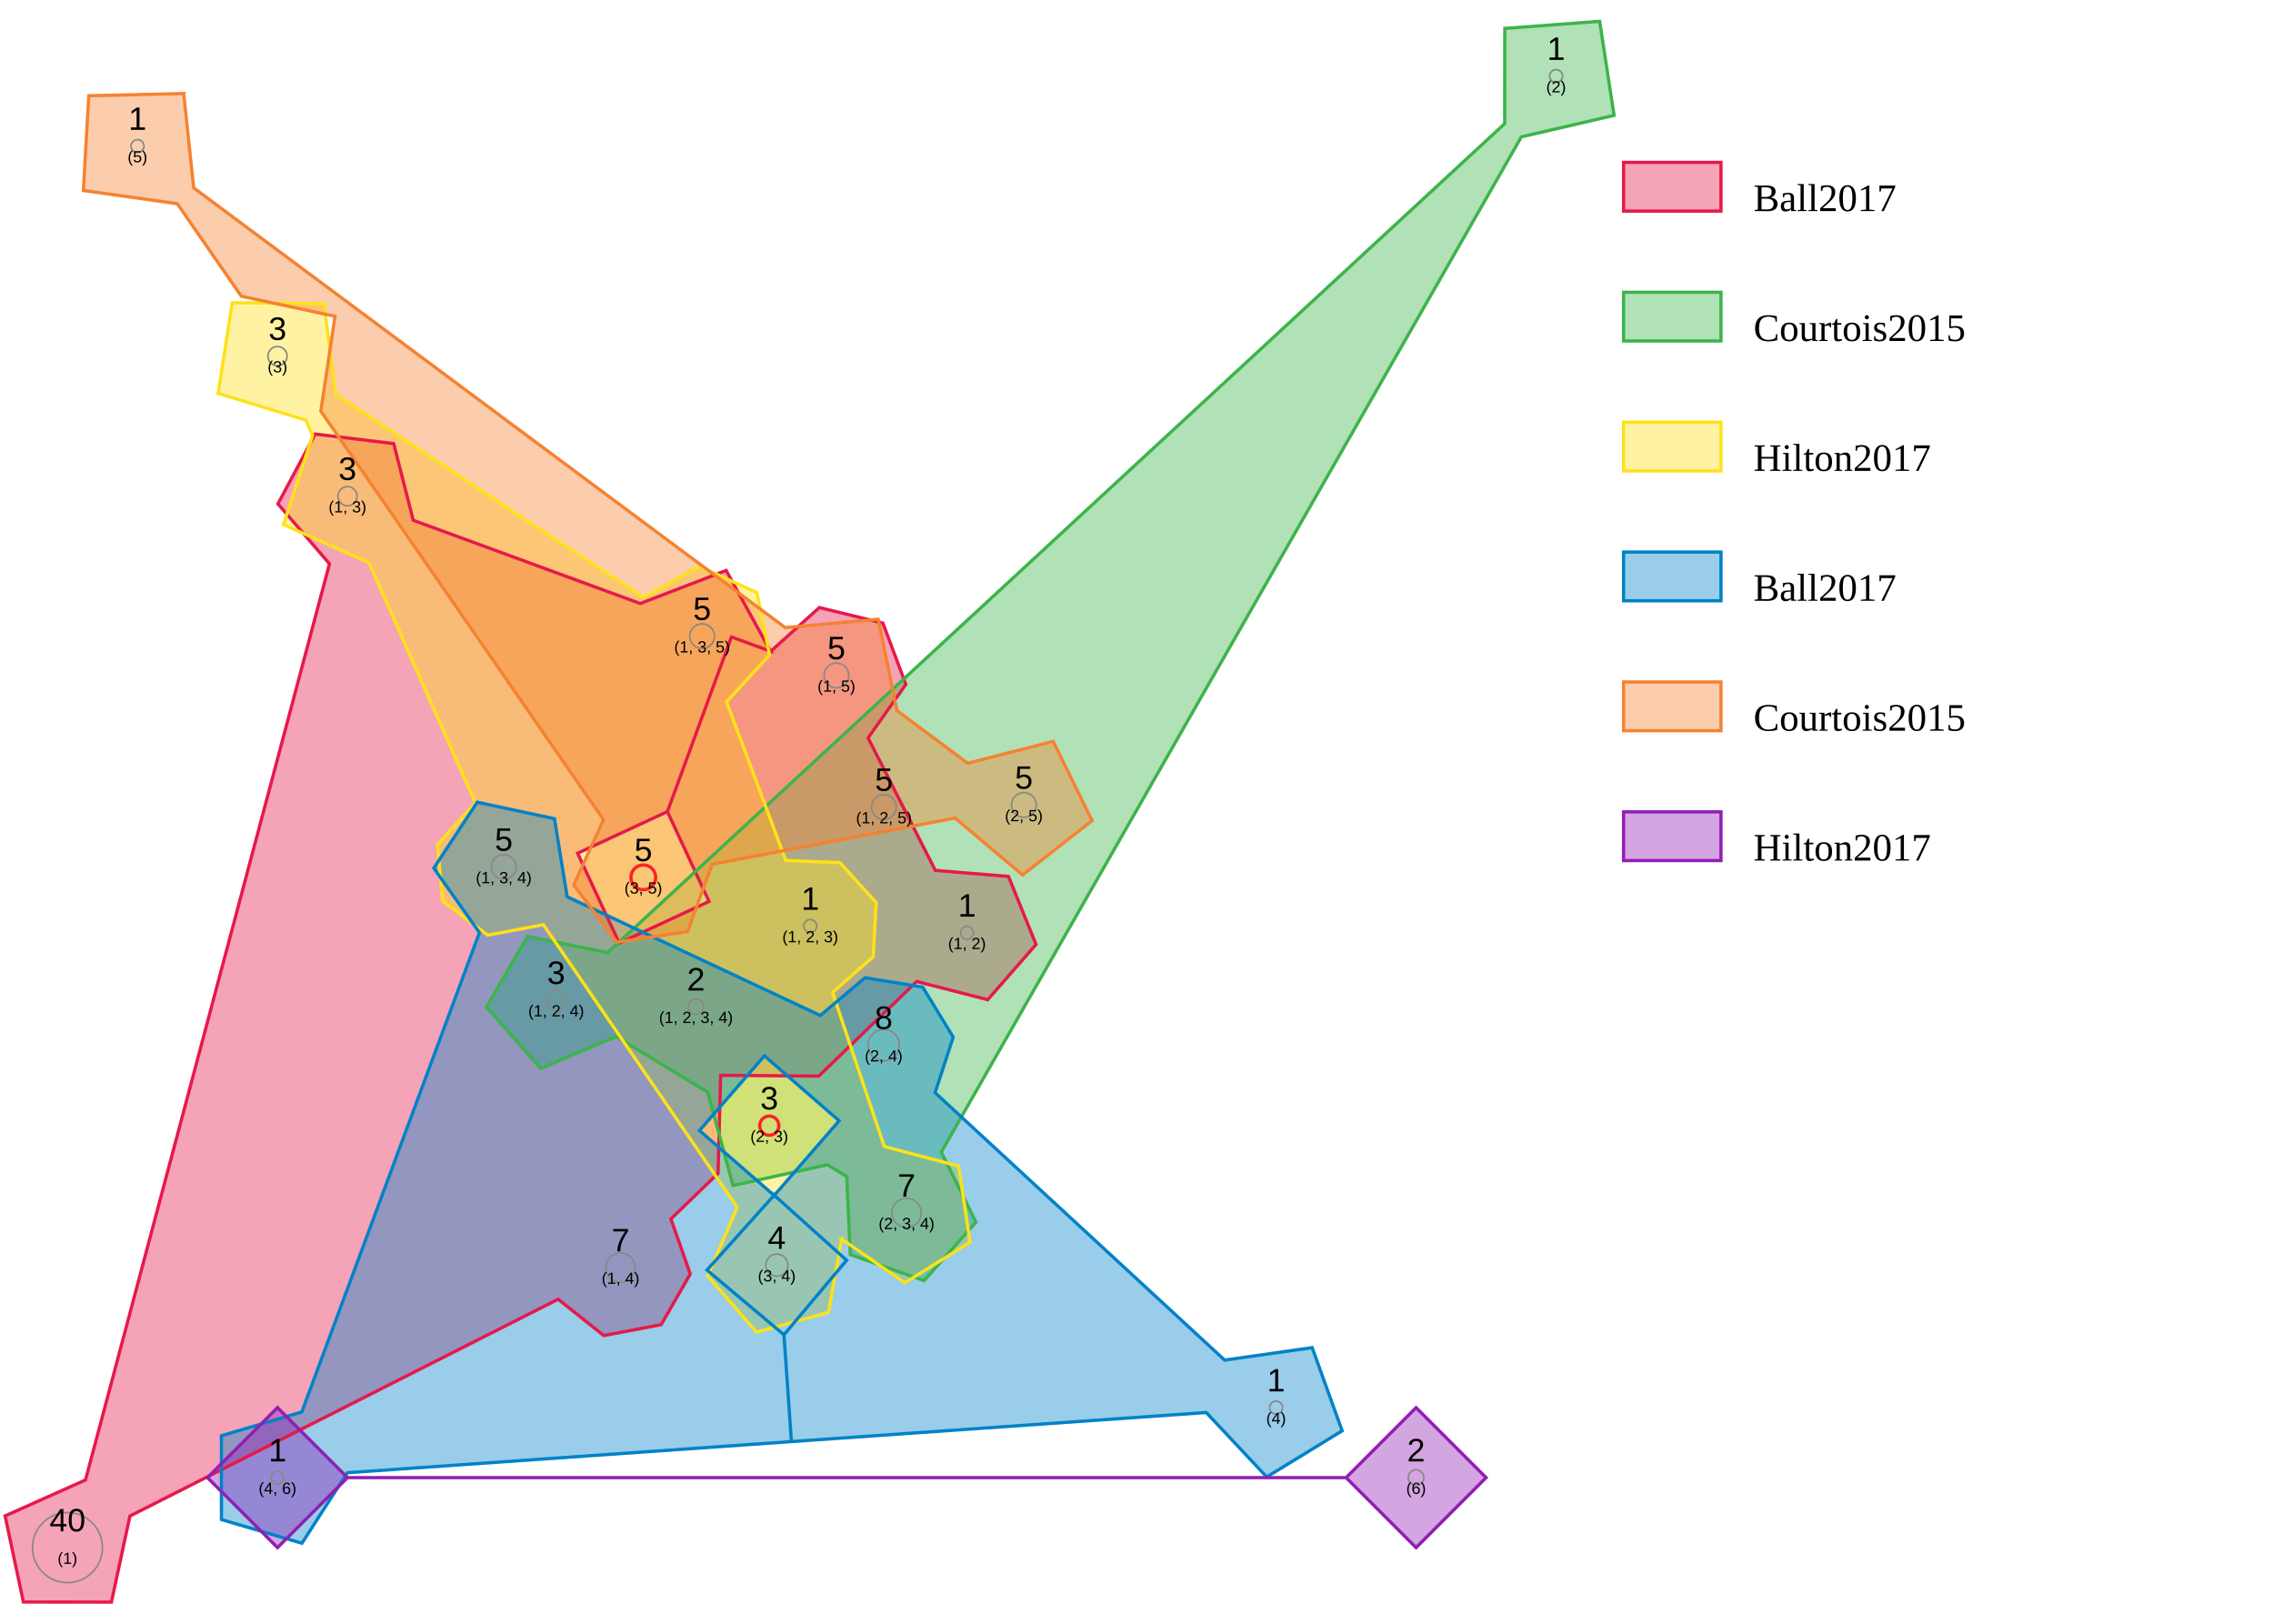
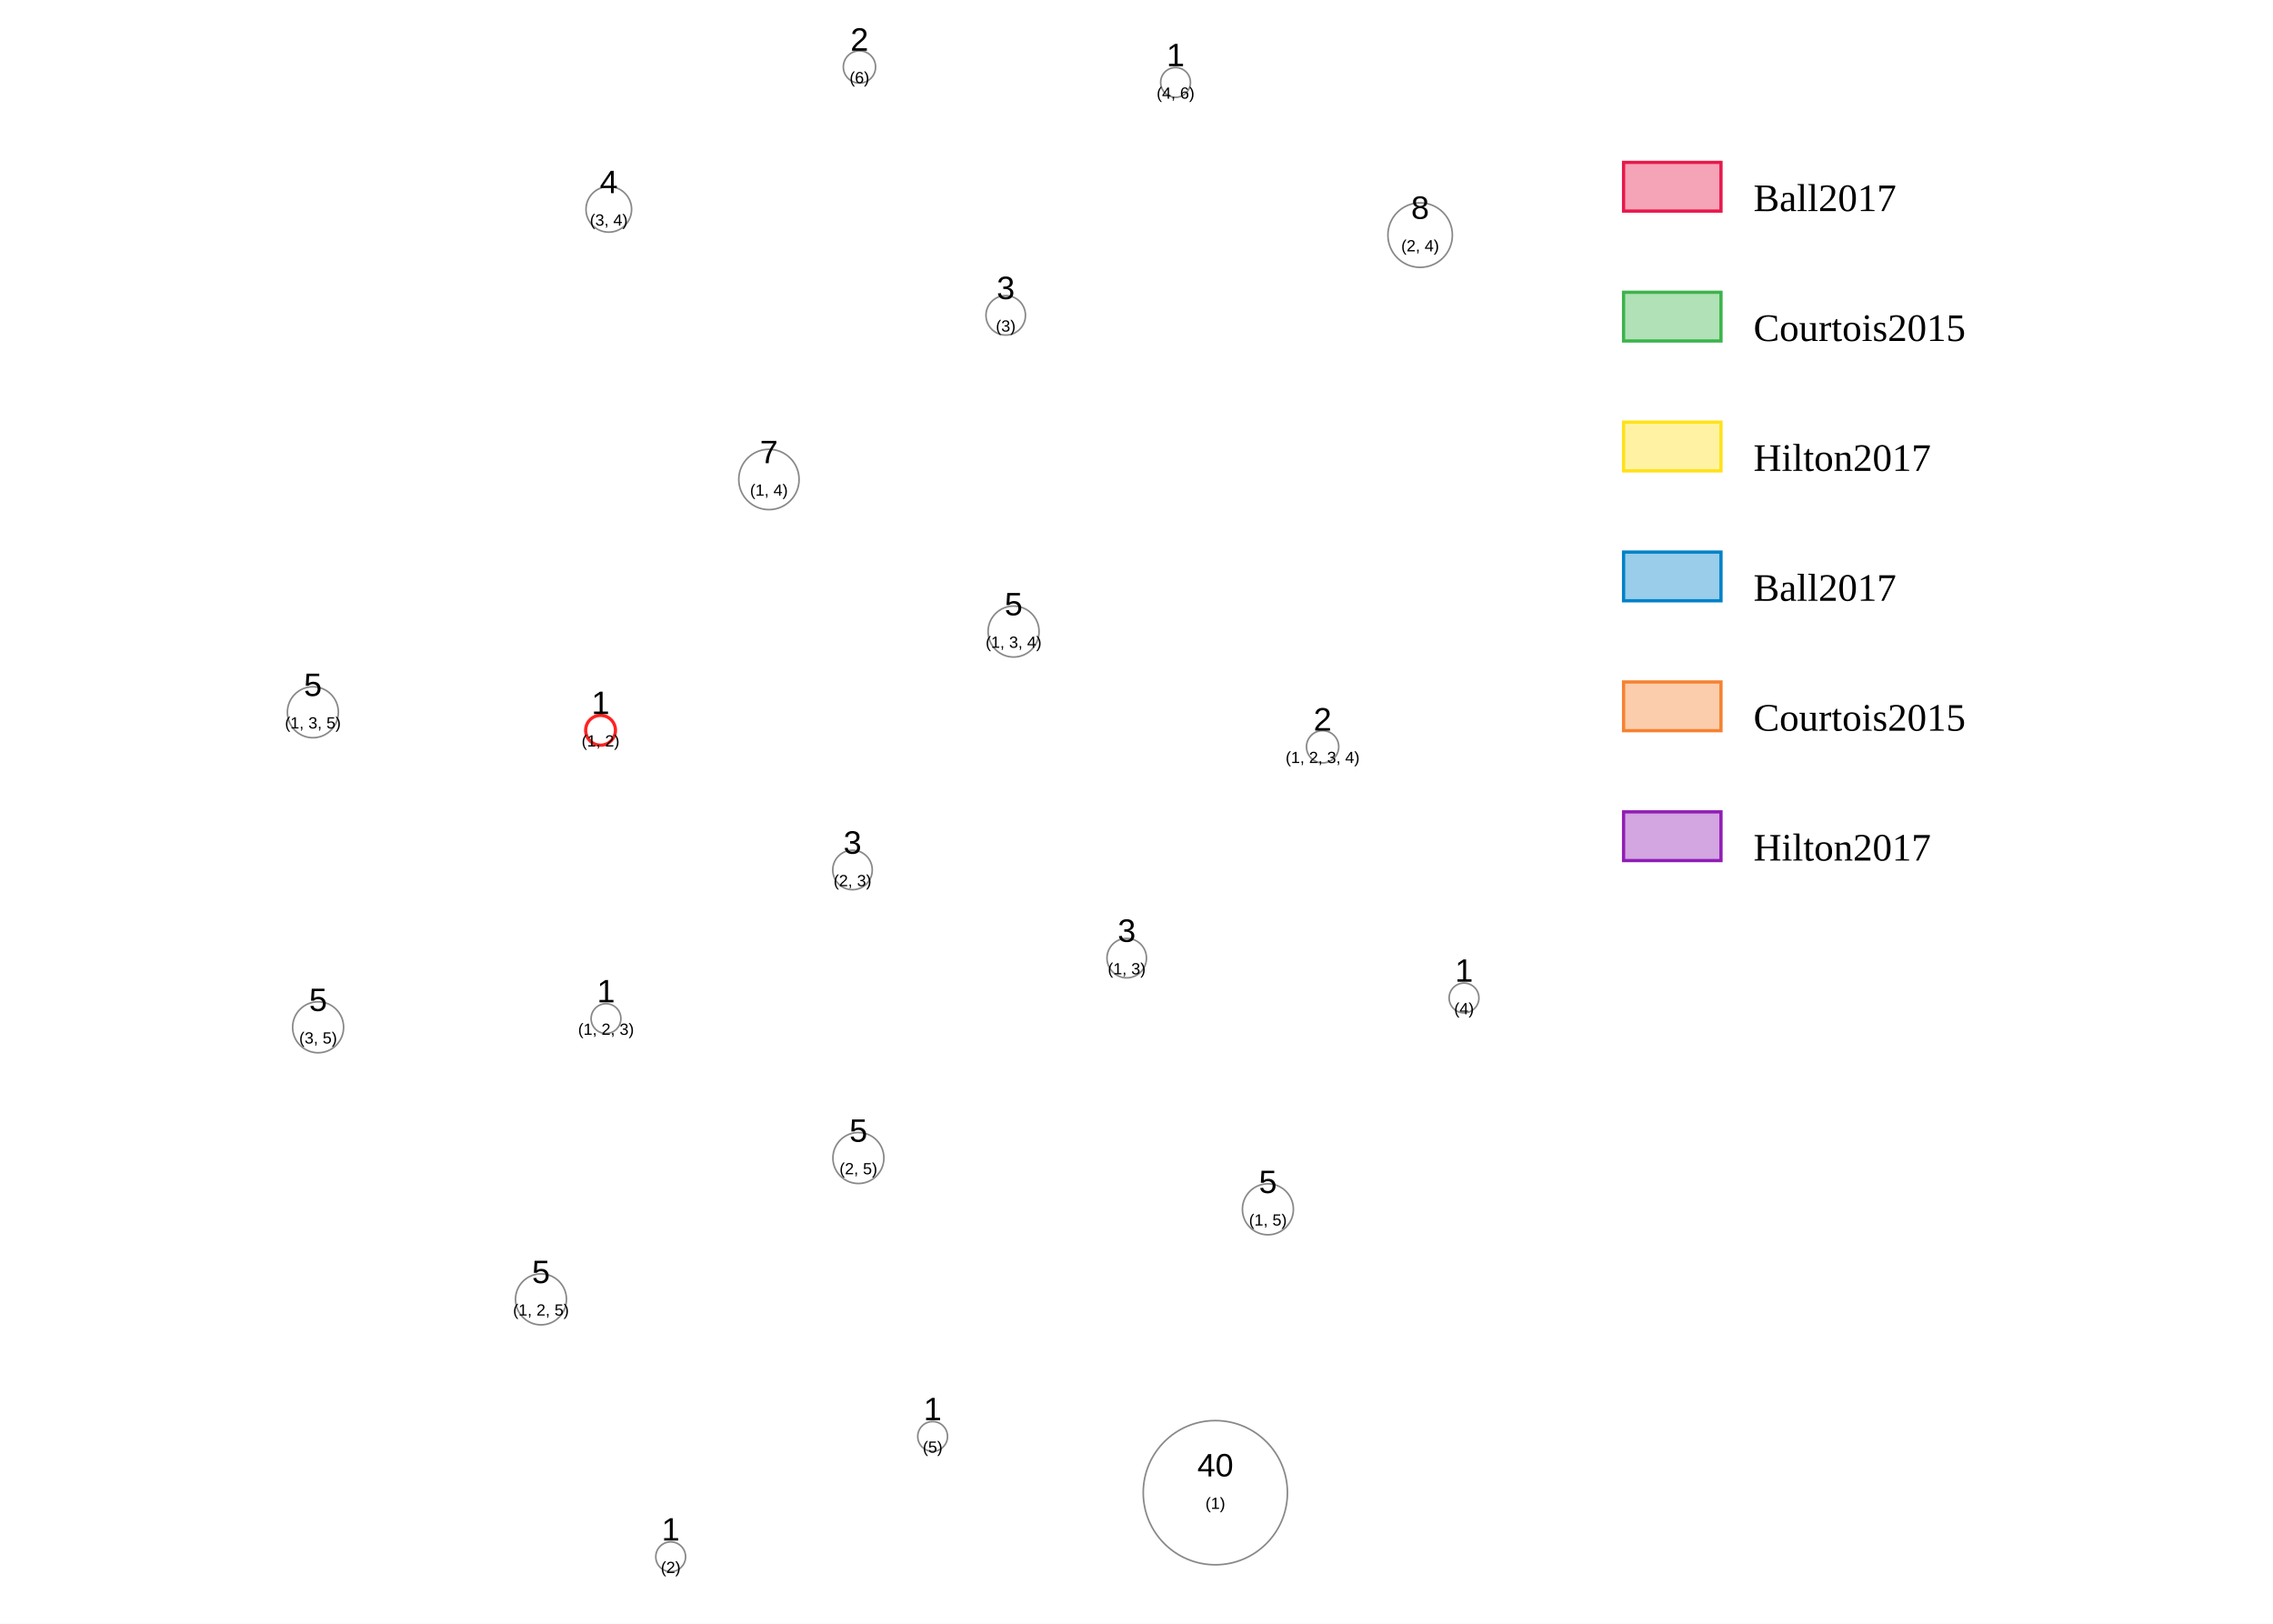
- <svg xmlns="http://www.w3.org/2000/svg" xmlns:xlink="http://www.w3.org/1999/xlink" width="700" height="500">
+ <svg xmlns="http://www.w3.org/2000/svg" width="700" height="500">
  <defs>
    <style type="text/css">
  .borderLine {
	   stroke: none;
	   fill-opacity: 0.4;
  }
  .outLine {
	   stroke-width: 1;
	   fill: none;
  }
  .circle {
	   stroke: #888888;
	   stroke-width: 0.5;
	   fill: none;
    pointer-events: all;
  }
  .spcircle {
	   stroke: #FF2222;
	   stroke-width: 1;
	   fill: none;
    pointer-events: all;
  }
  .tLabel {
	   font-family: Arial;
    pointer-events: none;
	   font-size: 14px;
	   text-anchor: middle;
	   alignment-baseline: central;
  }
  .nLabel {
	   font-family: Arial;
    pointer-events: none;
	   font-size: 10px;
	   text-anchor: middle;
	   alignment-baseline: central;
  }
  .belong {
	   font-family: Arial;
    pointer-events: none;
	   font-size: 5px;
	   text-anchor: middle;
	   alignment-baseline: central;
  }
  .p0{
    stroke: none;
    fill: #e6194b;
  }
  .q0{
    fill: none;
    stroke: #e6194b;
  }
  .p1{
    stroke: none;
    fill: #3cb44b;
  }
  .q1{
    fill: none;
    stroke: #3cb44b;
  }
  .p2{
    stroke: none;
    fill: #ffe119;
  }
  .q2{
    fill: none;
    stroke: #ffe119;
  }
  .p3{
    stroke: none;
    fill: #0082c8;
  }
  .q3{
    fill: none;
    stroke: #0082c8;
  }
  .p4{
    stroke: none;
    fill: #f58231;
  }
  .q4{
    fill: none;
    stroke: #f58231;
  }
  .p5{
    stroke: none;
    fill: #911eb4;
  }
  .q5{
    fill: none;
    stroke: #911eb4;
  }

</style>
-     <symbol id="bl0">
-       <path d="M 26.33 455.73 L 1.57 466.79 L 7.20 493.31 L 34.32 493.34 L 40.01 466.83 L 171.88 400.07 L 185.95 411.26 L 203.61 407.90 L 212.58 392.31 L 206.62 375.35 L 221.14 361.32 L 221.93 331.12 L 252.14 331.37 L 282.30 302.23 L 304.19 307.84 L 319.06 290.83 L 310.57 269.88 L 288.05 268.03 L 267.34 227.22 L 278.97 210.75 L 271.90 191.87 L 252.33 187.08 L 237.35 200.57 L 225.26 196.14 L 205.54 249.92 L 218.36 277.58 L 190.70 290.40 L 177.88 262.74 L 205.54 249.92 L 225.26 196.14 L 237.28 200.54 L 223.64 175.66 L 197.16 185.84 L 127.26 160.21 L 121.25 136.60 L 97.07 133.66 L 85.59 155.15 L 101.47 173.62 Z" />
-     </symbol>
-     <symbol id="bl1">
-       <path d="M 187.11 293.36 L 162.43 288.33 L 149.83 310.14 L 166.52 329.01 L 189.71 319.17 L 217.97 336.33 L 225.73 365.06 L 254.79 358.68 L 260.75 362.29 L 261.88 386.34 L 284.58 394.35 L 300.55 376.34 L 289.88 354.76 L 468.52 42.15 L 497.07 35.53 L 492.64 6.56 L 463.42 8.76 L 463.39 38.07 Z" />
-     </symbol>
-     <symbol id="bl2">
-       <path d="M 103.45 121.54 L 99.76 93.54 L 71.53 93.21 L 67.19 121.12 L 94.19 129.38 L 96.28 134.09 L 87.30 161.52 L 113.65 173.30 L 146.41 247.26 L 134.70 260.14 L 136.32 277.48 L 150.22 287.96 L 167.34 284.75 L 227.03 371.80 L 217.92 392.88 L 232.99 410.22 L 255.13 404.12 L 259.22 381.52 L 259.18 381.54 L 278.65 395.03 L 298.76 382.50 L 295.22 359.08 L 272.32 353.04 L 256.39 305.60 L 268.91 294.60 L 269.85 277.96 L 258.64 265.62 L 241.99 264.96 L 223.76 216.10 L 237.00 201.67 L 233.09 182.48 L 215.26 174.37 L 198.23 184.04 Z" />
-     </symbol>
-     <symbol id="bl3">
-       <path d="M 92.95 434.79 L 68.18 442.11 L 68.20 467.93 L 92.98 475.21 L 106.96 453.50 L 243.73 443.91 L 241.43 411.02 L 260.73 388.07 L 238.41 368.03 L 238.42 368.13 L 215.41 348.13 L 235.41 325.12 L 258.42 345.12 L 238.42 368.13 L 238.41 368.03 L 217.72 391.09 L 241.43 411.02 L 243.73 443.91 L 371.48 434.96 L 390.11 454.81 L 413.33 440.59 L 404.10 414.98 L 377.15 418.82 L 287.98 336.48 L 293.55 319.35 L 284.17 303.96 L 266.39 301.08 L 252.62 312.70 L 174.66 276.13 L 170.76 252.11 L 146.97 247.02 L 133.59 267.33 L 147.65 287.18 Z" />
-     </symbol>
-     <symbol id="bl4">
-       <path d="M 59.64 57.85 L 56.57 28.80 L 27.35 29.49 L 25.67 58.66 L 54.60 62.72 L 74.31 91.21 L 103.18 97.40 L 98.80 126.60 L 185.85 252.43 L 176.69 272.49 L 189.95 290.11 L 211.76 286.86 L 219.30 266.13 L 294.13 251.90 L 314.90 269.43 L 336.32 252.70 L 324.34 228.30 L 298.01 235.02 L 276.22 218.83 L 270.45 190.69 L 241.84 193.27 Z" />
-     </symbol>
-     <symbol id="bl5">
-       <path d="M 107.01 455.01 L 85.46 433.45 L 63.90 455.01 L 85.46 476.56 L 107.01 455.01 L 414.54 455.01 L 436.10 476.56 L 457.66 455.01 L 436.10 433.45 L 414.54 455.01 Z" />
-     </symbol>
  </defs>
  <rect width="700" height="500" style="fill:#fff;stroke-width:0" />
-   <use class="p0 borderLine" xlink:href="#bl0" />
-   <use class="p1 borderLine" xlink:href="#bl1" />
-   <use class="p2 borderLine" xlink:href="#bl2" />
-   <use class="p3 borderLine" xlink:href="#bl3" />
-   <use class="p4 borderLine" xlink:href="#bl4" />
-   <use class="p5 borderLine" xlink:href="#bl5" />
-   <use class="q0 outLine" xlink:href="#bl0" />
-   <use class="q1 outLine" xlink:href="#bl1" />
-   <use class="q2 outLine" xlink:href="#bl2" />
-   <use class="q3 outLine" xlink:href="#bl3" />
-   <use class="q4 outLine" xlink:href="#bl4" />
-   <use class="q5 outLine" xlink:href="#bl5" />
-   <circle class="circle" cx="20.779" cy="476.565" r="10.779" />
-   <text class="tLabel" x="20.78" y="456.56" />
-   <text class="nLabel" x="20.78" y="471.56">40</text>
-   <text class="belong" x="20.78" y="481.56">(1)</text>
-   <circle class="circle" cx="297.803" cy="287.253" r="1.997" />
-   <text class="tLabel" x="297.80" y="267.25" />
-   <text class="nLabel" x="297.80" y="282.25">1</text>
-   <text class="belong" x="297.80" y="292.25">(1, 2)</text>
-   <circle class="circle" cx="249.527" cy="285.159" r="1.997" />
-   <text class="tLabel" x="249.53" y="265.16" />
-   <text class="nLabel" x="249.53" y="280.16">1</text>
-   <text class="belong" x="249.53" y="290.16">(1, 2, 3)</text>
-   <circle class="circle" cx="214.332" cy="310.007" r="2.41" />
-   <text class="tLabel" x="214.33" y="290.01" />
-   <text class="nLabel" x="214.33" y="305.01">2</text>
-   <text class="belong" x="214.33" y="315.01">(1, 2, 3, 4)</text>
-   <circle class="circle" cx="479.221" cy="23.435" r="1.997" />
-   <text class="tLabel" x="479.22" y="3.44" />
-   <text class="nLabel" x="479.22" y="18.44">1</text>
-   <text class="belong" x="479.22" y="28.44">(2)</text>
-   <circle class="spcircle" cx="236.914" cy="346.626" r="2.952" />
-   <text class="tLabel" x="236.91" y="326.63" />
-   <text class="nLabel" x="236.91" y="341.63">3</text>
-   <text class="belong" x="236.91" y="351.63">(2, 3)</text>
-   <circle class="circle" cx="279.179" cy="373.479" r="4.509" />
-   <text class="tLabel" x="279.18" y="353.48" />
-   <text class="nLabel" x="279.18" y="368.48">7</text>
-   <text class="belong" x="279.18" y="378.48">(2, 3, 4)</text>
-   <circle class="circle" cx="272.139" cy="321.853" r="4.821" />
-   <text class="tLabel" x="272.14" y="301.85" />
-   <text class="nLabel" x="272.14" y="316.85">8</text>
-   <text class="belong" x="272.14" y="326.85">(2, 4)</text>
-   <circle class="circle" cx="315.309" cy="247.876" r="3.811" />
-   <text class="tLabel" x="315.31" y="227.88" />
-   <text class="nLabel" x="315.31" y="242.88">5</text>
-   <text class="belong" x="315.31" y="252.88">(2, 5)</text>
-   <circle class="circle" cx="85.456" cy="109.67" r="2.952" />
-   <text class="tLabel" x="85.46" y="89.67" />
-   <text class="nLabel" x="85.46" y="104.67">3</text>
-   <text class="belong" x="85.46" y="114.67">(3)</text>
-   <circle class="circle" cx="107.014" cy="152.788" r="2.952" />
-   <text class="tLabel" x="107.01" y="132.79" />
-   <text class="nLabel" x="107.01" y="147.79">3</text>
-   <text class="belong" x="107.01" y="157.79">(1, 3)</text>
-   <circle class="circle" cx="155.143" cy="266.97" r="3.811" />
-   <text class="tLabel" x="155.14" y="246.97" />
-   <text class="nLabel" x="155.14" y="261.97">5</text>
-   <text class="belong" x="155.14" y="271.97">(1, 3, 4)</text>
-   <circle class="circle" cx="239.221" cy="389.577" r="3.409" />
-   <text class="tLabel" x="239.22" y="369.58" />
-   <text class="nLabel" x="239.22" y="384.58">4</text>
-   <text class="belong" x="239.22" y="394.58">(3, 4)</text>
-   <circle class="spcircle" cx="198.119" cy="270.162" r="3.811" />
-   <text class="tLabel" x="198.12" y="250.16" />
-   <text class="nLabel" x="198.12" y="265.16">5</text>
-   <text class="belong" x="198.12" y="275.16">(3, 5)</text>
-   <circle class="circle" cx="216.223" cy="195.905" r="3.811" />
-   <text class="tLabel" x="216.22" y="175.91" />
-   <text class="nLabel" x="216.22" y="190.91">5</text>
-   <text class="belong" x="216.22" y="200.91">(1, 3, 5)</text>
-   <circle class="circle" cx="392.986" cy="433.447" r="1.997" />
-   <text class="tLabel" x="392.99" y="413.45" />
-   <text class="nLabel" x="392.99" y="428.45">1</text>
-   <text class="belong" x="392.99" y="438.45">(4)</text>
-   <circle class="circle" cx="191.113" cy="390.33" r="4.509" />
-   <text class="tLabel" x="191.11" y="370.33" />
-   <text class="nLabel" x="191.11" y="385.33">7</text>
-   <text class="belong" x="191.11" y="395.33">(1, 4)</text>
-   <circle class="circle" cx="171.277" cy="307.987" r="2.952" />
-   <text class="tLabel" x="171.28" y="287.99" />
-   <text class="nLabel" x="171.28" y="302.99">3</text>
-   <text class="belong" x="171.28" y="312.99">(1, 2, 4)</text>
-   <circle class="circle" cx="85.456" cy="455.006" r="1.997" />
-   <text class="tLabel" x="85.46" y="435.01" />
-   <text class="nLabel" x="85.46" y="450.01">1</text>
-   <text class="belong" x="85.46" y="460.01">(4, 6)</text>
-   <circle class="circle" cx="42.338" cy="44.994" r="1.997" />
-   <text class="tLabel" x="42.34" y="24.99" />
-   <text class="nLabel" x="42.34" y="39.99">1</text>
-   <text class="belong" x="42.34" y="49.99">(5)</text>
-   <circle class="circle" cx="257.587" cy="207.99" r="3.811" />
-   <text class="tLabel" x="257.59" y="187.99" />
-   <text class="nLabel" x="257.59" y="202.99">5</text>
-   <text class="belong" x="257.59" y="212.99">(1, 5)</text>
-   <circle class="circle" cx="272.217" cy="248.533" r="3.811" />
-   <text class="tLabel" x="272.22" y="228.53" />
-   <text class="nLabel" x="272.22" y="243.53">5</text>
-   <text class="belong" x="272.22" y="253.53">(1, 2, 5)</text>
-   <circle class="circle" cx="436.103" cy="455.006" r="2.41" />
-   <text class="tLabel" x="436.10" y="435.01" />
-   <text class="nLabel" x="436.10" y="450.01">2</text>
-   <text class="belong" x="436.10" y="460.01">(6)</text>
+   <circle class="circle" cx="374.279" cy="459.644" r="22.201" />
+   <text class="tLabel" x="374.28" y="439.64" />
+   <text class="nLabel" x="374.28" y="454.64">40</text>
+   <text class="belong" x="374.28" y="464.64">(1)</text>
+   <circle class="spcircle" cx="184.948" cy="224.875" r="4.588" />
+   <text class="tLabel" x="184.95" y="204.87" />
+   <text class="nLabel" x="184.95" y="219.87">1</text>
+   <text class="belong" x="184.95" y="229.87">(1, 2)</text>
+   <circle class="circle" cx="186.627" cy="313.66" r="4.588" />
+   <text class="tLabel" x="186.63" y="293.66" />
+   <text class="nLabel" x="186.63" y="308.66">1</text>
+   <text class="belong" x="186.63" y="318.66">(1, 2, 3)</text>
+   <circle class="circle" cx="407.314" cy="229.957" r="4.964" />
+   <text class="tLabel" x="407.31" y="209.96" />
+   <text class="nLabel" x="407.31" y="224.96">2</text>
+   <text class="belong" x="407.31" y="234.96">(1, 2, 3, 4)</text>
+   <circle class="circle" cx="206.546" cy="479.383" r="4.588" />
+   <text class="tLabel" x="206.55" y="459.38" />
+   <text class="nLabel" x="206.55" y="474.38">1</text>
+   <text class="belong" x="206.55" y="484.38">(2)</text>
+   <circle class="circle" cx="262.543" cy="267.89" r="6.08" />
+   <text class="tLabel" x="262.54" y="247.89" />
+   <text class="nLabel" x="262.54" y="262.89">3</text>
+   <text class="belong" x="262.54" y="272.89">(2, 3)</text>
+   <circle class="circle" cx="437.351" cy="72.398" r="9.928" />
+   <text class="tLabel" x="437.35" y="52.40" />
+   <text class="nLabel" x="437.35" y="67.40">8</text>
+   <text class="belong" x="437.35" y="77.40">(2, 4)</text>
+   <circle class="circle" cx="264.357" cy="356.588" r="7.849" />
+   <text class="tLabel" x="264.36" y="336.59" />
+   <text class="nLabel" x="264.36" y="351.59">5</text>
+   <text class="belong" x="264.36" y="361.59">(2, 5)</text>
+   <circle class="circle" cx="309.726" cy="97.105" r="6.08" />
+   <text class="tLabel" x="309.73" y="77.11" />
+   <text class="nLabel" x="309.73" y="92.11">3</text>
+   <text class="belong" x="309.73" y="102.11">(3)</text>
+   <circle class="circle" cx="346.991" cy="295.029" r="6.08" />
+   <text class="tLabel" x="346.99" y="275.03" />
+   <text class="nLabel" x="346.99" y="290.03">3</text>
+   <text class="belong" x="346.99" y="300.03">(1, 3)</text>
+   <circle class="circle" cx="312.147" cy="194.476" r="7.849" />
+   <text class="tLabel" x="312.15" y="174.48" />
+   <text class="nLabel" x="312.15" y="189.48">5</text>
+   <text class="belong" x="312.15" y="199.48">(1, 3, 4)</text>
+   <circle class="circle" cx="187.485" cy="64.467" r="7.021" />
+   <text class="tLabel" x="187.48" y="44.47" />
+   <text class="nLabel" x="187.48" y="59.47">4</text>
+   <text class="belong" x="187.48" y="69.47">(3, 4)</text>
+   <circle class="circle" cx="97.967" cy="316.331" r="7.849" />
+   <text class="tLabel" x="97.97" y="296.33" />
+   <text class="nLabel" x="97.97" y="311.33">5</text>
+   <text class="belong" x="97.97" y="321.33">(3, 5)</text>
+   <circle class="circle" cx="96.357" cy="219.323" r="7.849" />
+   <text class="tLabel" x="96.36" y="199.32" />
+   <text class="nLabel" x="96.36" y="214.32">5</text>
+   <text class="belong" x="96.36" y="224.32">(1, 3, 5)</text>
+   <circle class="circle" cx="450.865" cy="307.308" r="4.588" />
+   <text class="tLabel" x="450.87" y="287.31" />
+   <text class="nLabel" x="450.87" y="302.31">1</text>
+   <text class="belong" x="450.87" y="312.31">(4)</text>
+   <circle class="circle" cx="236.8" cy="147.644" r="9.287" />
+   <text class="tLabel" x="236.80" y="127.64" />
+   <text class="nLabel" x="236.80" y="142.64">7</text>
+   <text class="belong" x="236.80" y="152.64">(1, 4)</text>
+   <circle class="circle" cx="362.026" cy="25.382" r="4.588" />
+   <text class="tLabel" x="362.03" y="5.38" />
+   <text class="nLabel" x="362.03" y="20.38">1</text>
+   <text class="belong" x="362.03" y="30.38">(4, 6)</text>
+   <circle class="circle" cx="287.216" cy="442.332" r="4.588" />
+   <text class="tLabel" x="287.22" y="422.33" />
+   <text class="nLabel" x="287.22" y="437.33">1</text>
+   <text class="belong" x="287.22" y="447.33">(5)</text>
+   <circle class="circle" cx="390.469" cy="372.378" r="7.849" />
+   <text class="tLabel" x="390.47" y="352.38" />
+   <text class="nLabel" x="390.47" y="367.38">5</text>
+   <text class="belong" x="390.47" y="377.38">(1, 5)</text>
+   <circle class="circle" cx="166.603" cy="400.11" r="7.849" />
+   <text class="tLabel" x="166.60" y="380.11" />
+   <text class="nLabel" x="166.60" y="395.11">5</text>
+   <text class="belong" x="166.60" y="405.11">(1, 2, 5)</text>
+   <circle class="circle" cx="264.684" cy="20.617" r="4.964" />
+   <text class="tLabel" x="264.68" y="0.62" />
+   <text class="nLabel" x="264.68" y="15.62">2</text>
+   <text class="belong" x="264.68" y="25.62">(6)</text>
  <rect class="p0 borderLine" x="500.00" y="50.00" width="30.00" height="15.00" />
  <rect class="q0" x="500.00" y="50.00" width="30.00" height="15.00" />
  <text class="legend" x="540.00" y="65.00">Ball2017</text>
  <rect class="p1 borderLine" x="500.00" y="90.00" width="30.00" height="15.00" />
  <rect class="q1" x="500.00" y="90.00" width="30.00" height="15.00" />
  <text class="legend" x="540.00" y="105.00">Courtois2015</text>
  <rect class="p2 borderLine" x="500.00" y="130.00" width="30.00" height="15.00" />
  <rect class="q2" x="500.00" y="130.00" width="30.00" height="15.00" />
  <text class="legend" x="540.00" y="145.00">Hilton2017</text>
  <rect class="p3 borderLine" x="500.00" y="170.00" width="30.00" height="15.00" />
  <rect class="q3" x="500.00" y="170.00" width="30.00" height="15.00" />
  <text class="legend" x="540.00" y="185.00">Ball2017</text>
  <rect class="p4 borderLine" x="500.00" y="210.00" width="30.00" height="15.00" />
  <rect class="q4" x="500.00" y="210.00" width="30.00" height="15.00" />
  <text class="legend" x="540.00" y="225.00">Courtois2015</text>
  <rect class="p5 borderLine" x="500.00" y="250.00" width="30.00" height="15.00" />
  <rect class="q5" x="500.00" y="250.00" width="30.00" height="15.00" />
  <text class="legend" x="540.00" y="265.00">Hilton2017</text>
</svg>
